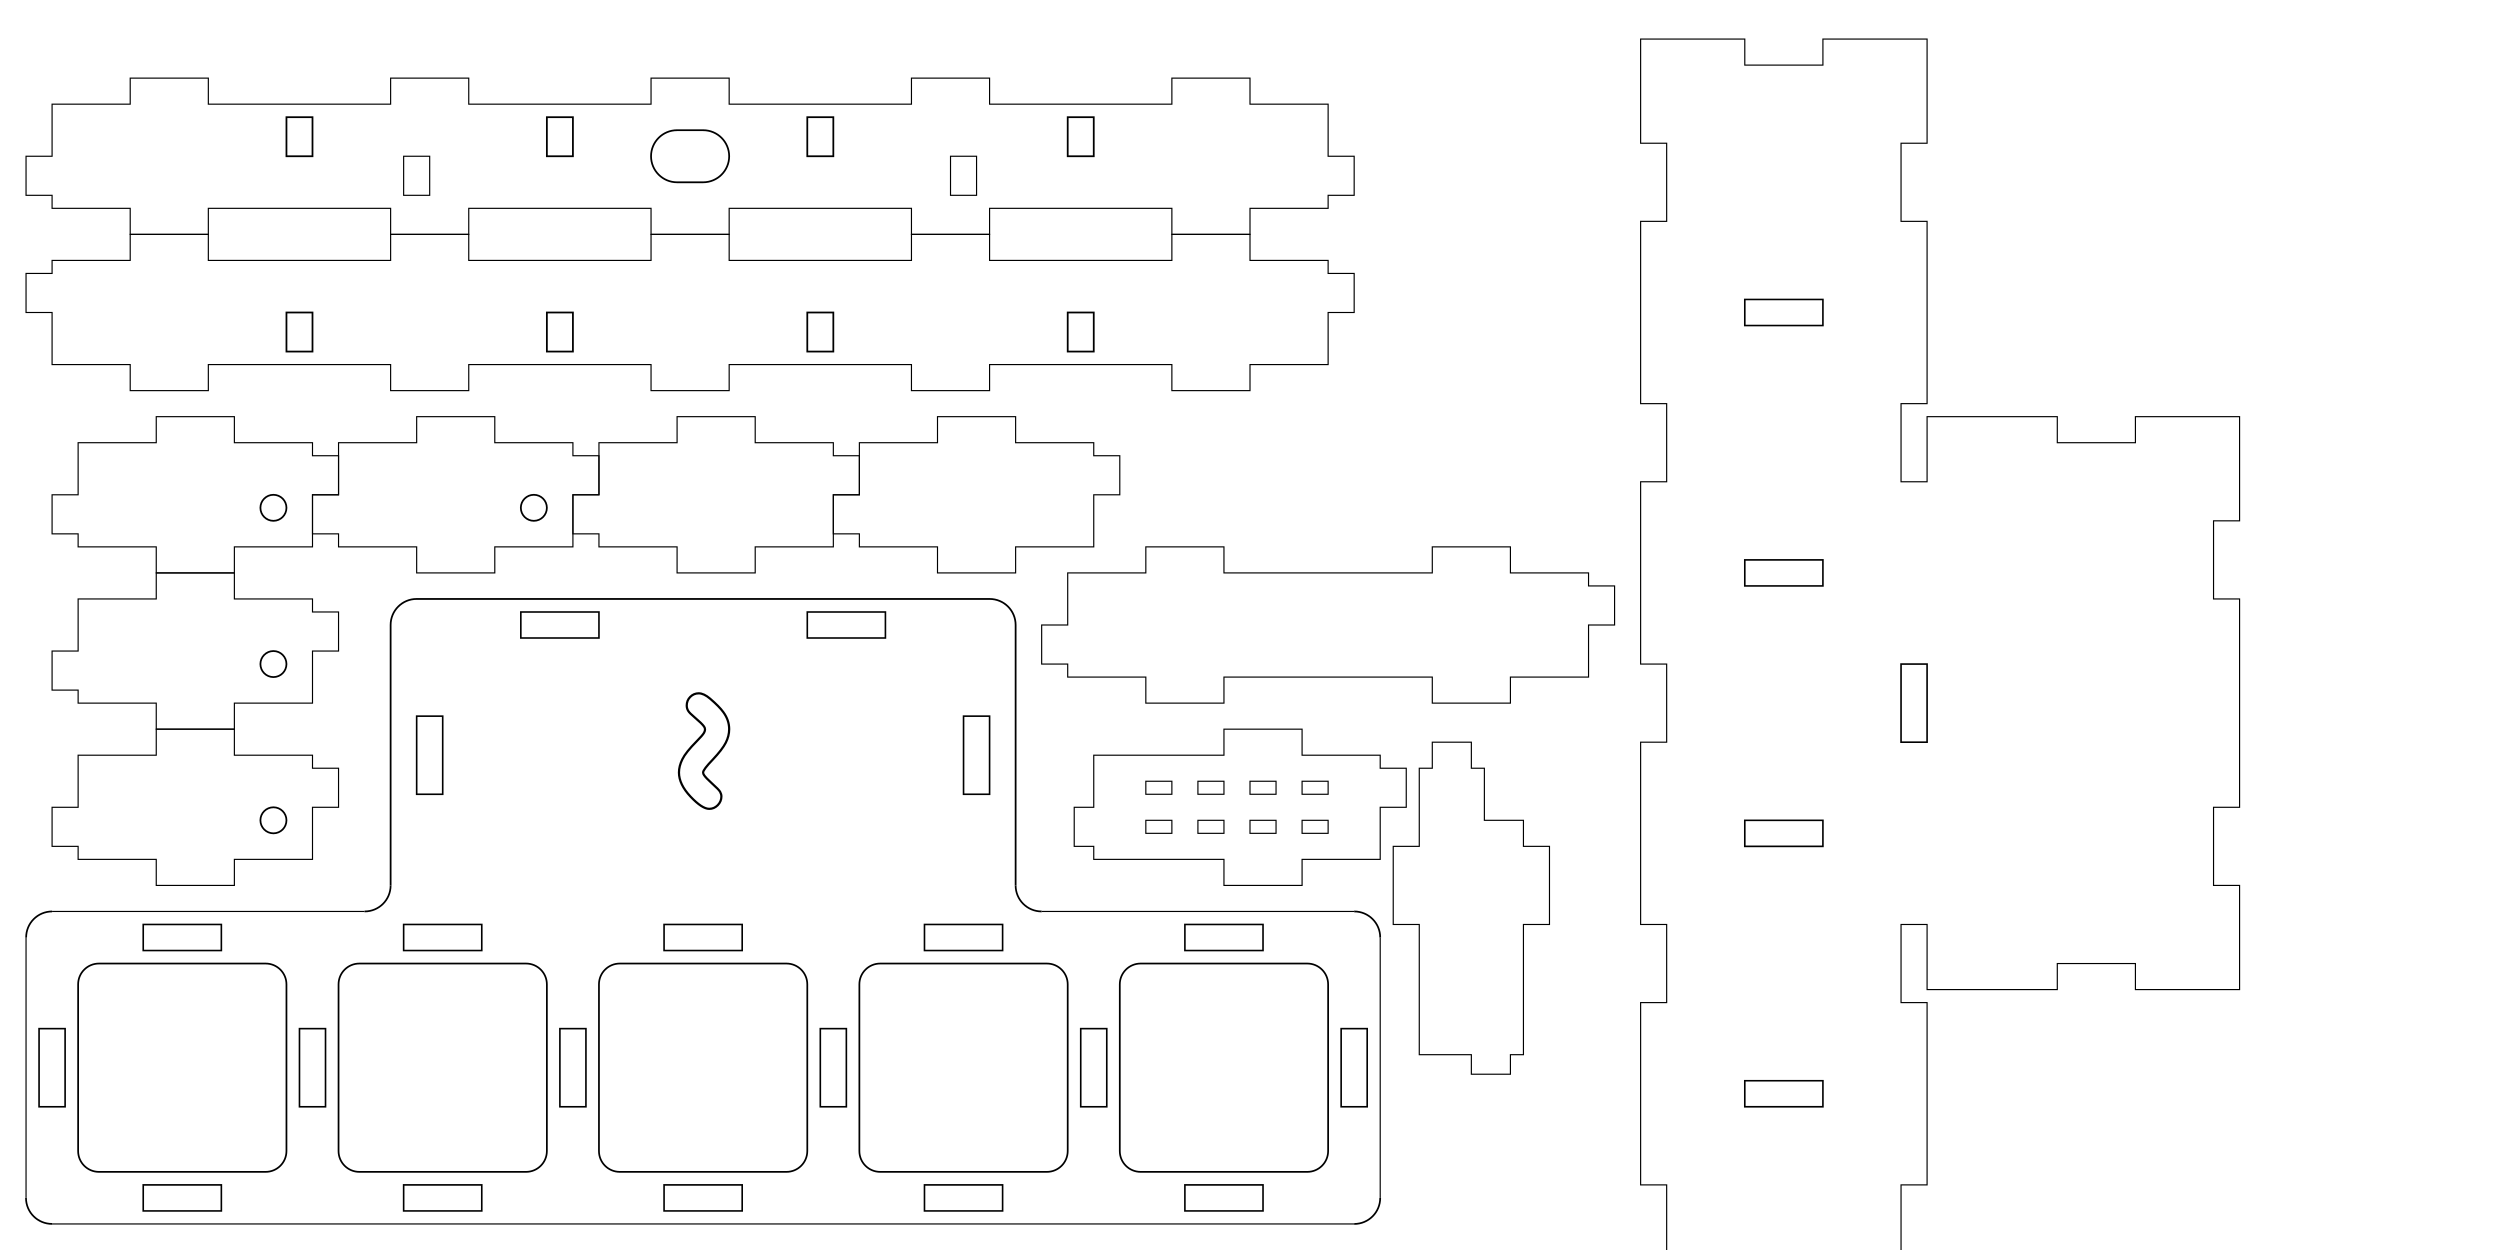
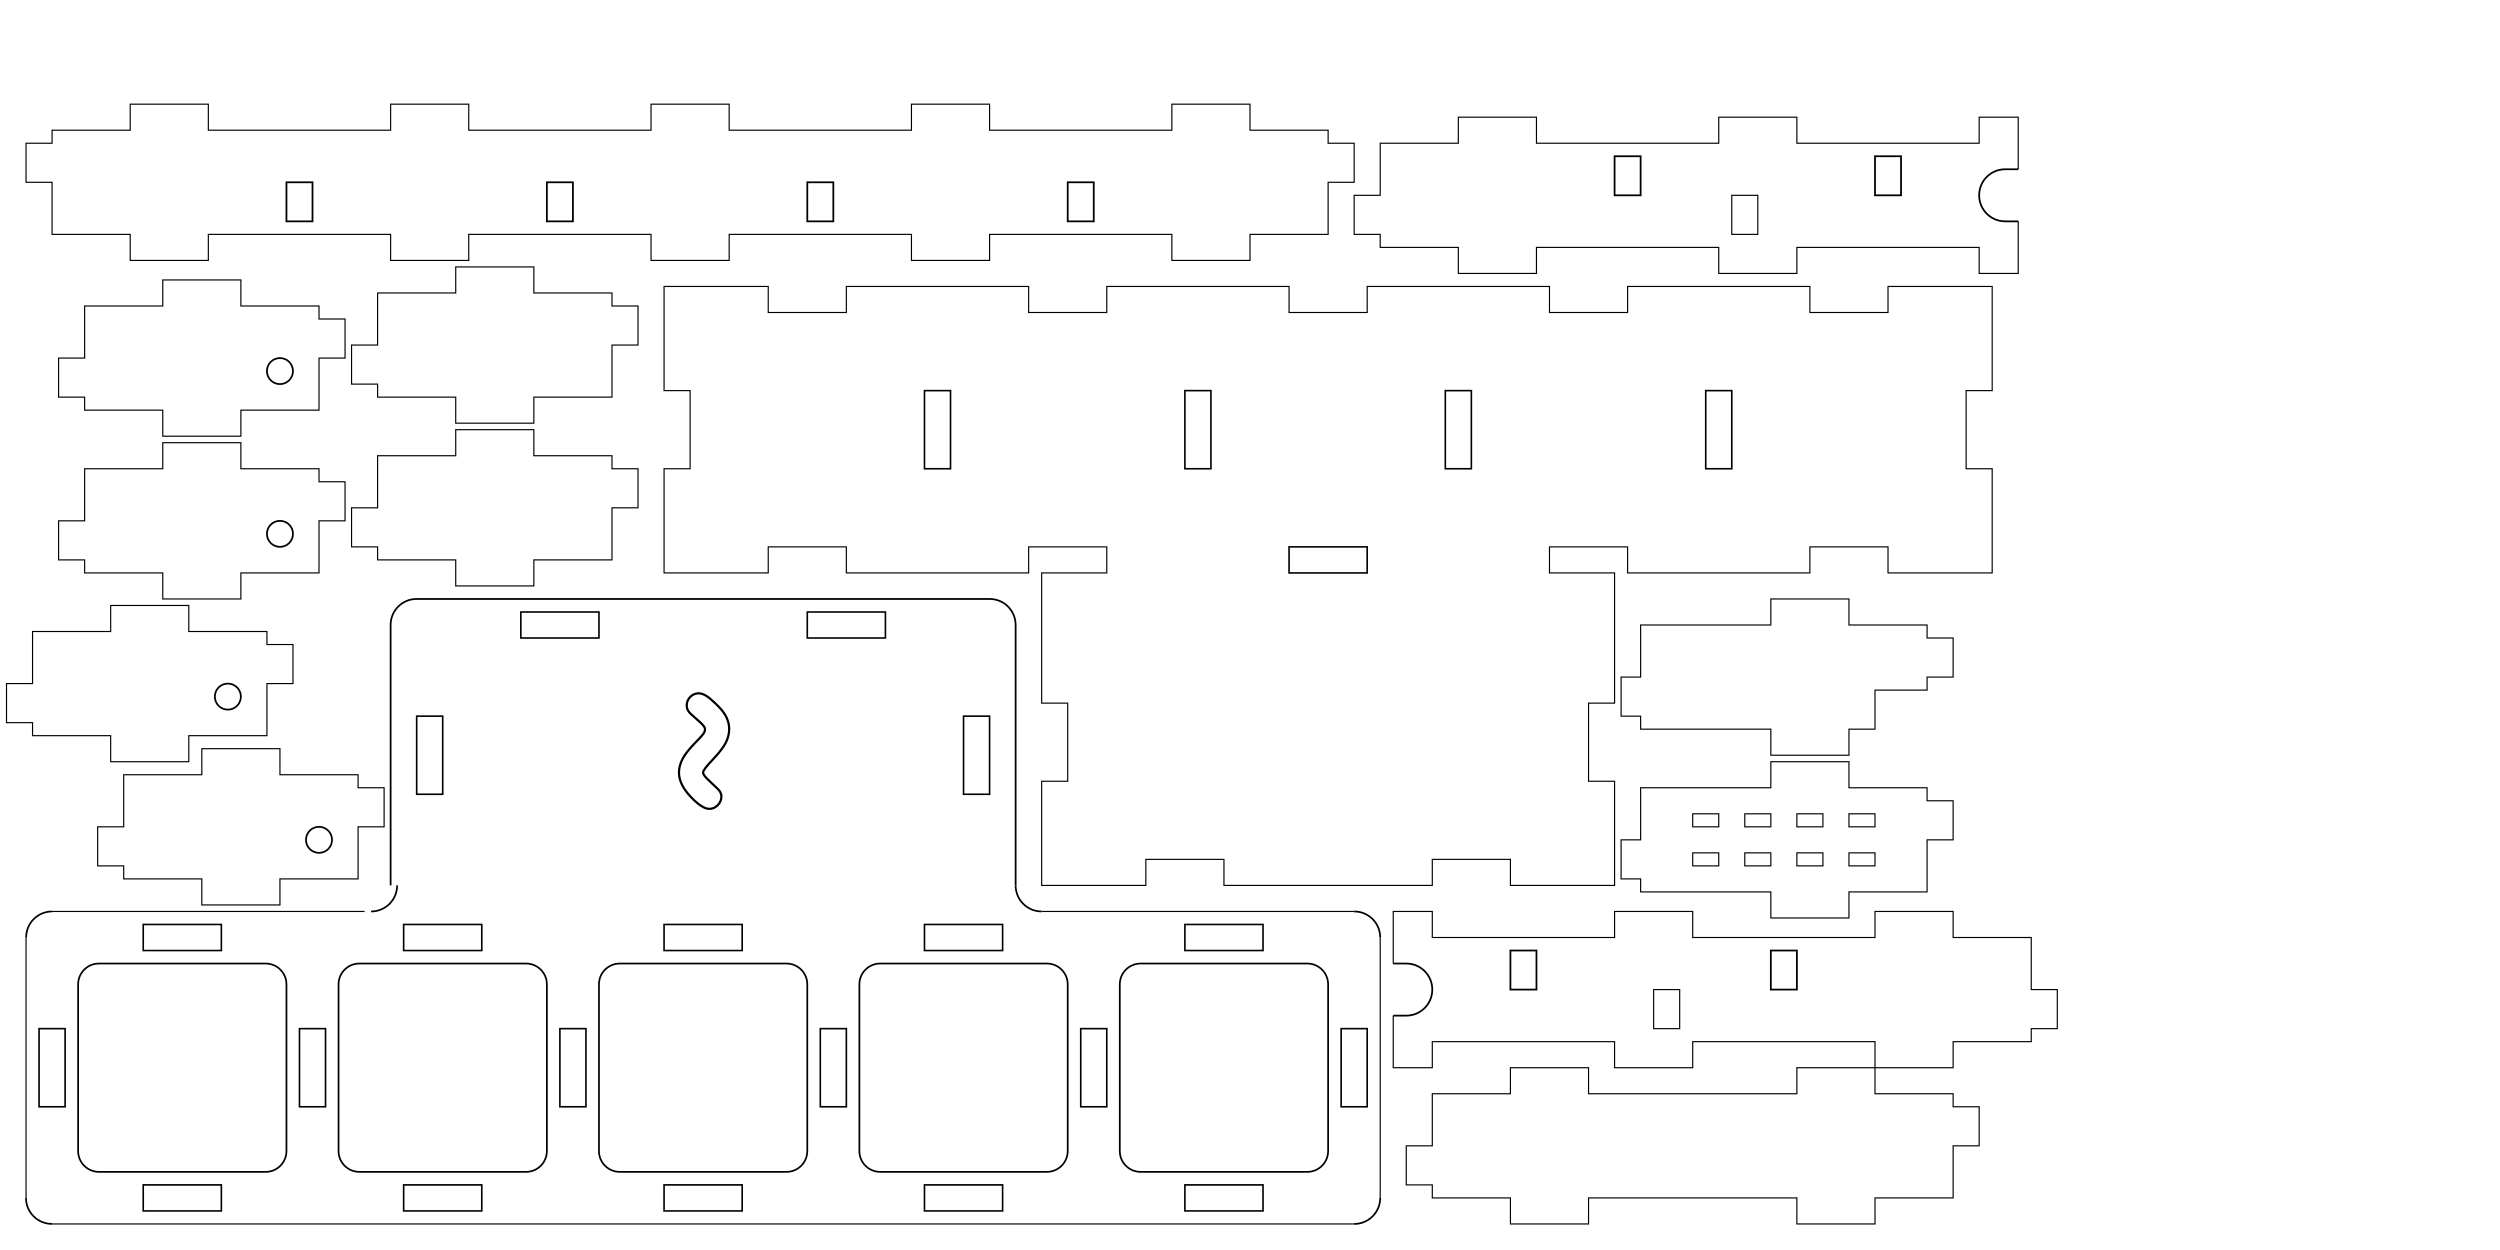
<svg xmlns="http://www.w3.org/2000/svg" width="2160" height="1080" id="svg2" version="1.1">
  <defs id="defs4" />
-   <g id="layer1" transform="translate(0,27.638)" style="opacity:0.5;display:inline">
+   <g id="layer1" transform="translate(0,27.638)" style="opacity:0.5;display:none">
    <rect style="fill:none;stroke:#ff0000;stroke-width:1.5;stroke-miterlimit:4;stroke-opacity:1;stroke-dasharray:none" id="rect3083" width="270" height="270" x="-630" y="782.362" rx="22.5" ry="22.5" />
    <rect style="fill:none;stroke:#ff0000;stroke-width:1.5;stroke-miterlimit:4;stroke-opacity:1;stroke-dasharray:none" id="rect3220" width="270" height="540" x="-360" y="197.362" rx="22.5" ry="22.5" />
    <rect style="fill:none;stroke:#ff0000;stroke-width:1.5;stroke-miterlimit:4;stroke-opacity:1;stroke-dasharray:none" id="rect3227" width="225" height="423" x="-360" y="253.612" rx="0" ry="0" />
    <rect style="fill:none;stroke:#ff0000;stroke-width:1.5;stroke-miterlimit:4;stroke-opacity:1;stroke-dasharray:none" id="rect3083-5" width="270" height="270" x="-630" y="557.362" rx="0" ry="0" />
    <rect style="fill:none;stroke:#ff0000;stroke-width:1.5;stroke-miterlimit:4;stroke-opacity:1;stroke-dasharray:none" id="rect3083-5-8" width="270" height="270" x="-630" y="332.362" rx="0" ry="0" />
    <rect style="fill:none;stroke:#ff0000;stroke-width:1.5;stroke-miterlimit:4;stroke-opacity:1;stroke-dasharray:none" id="rect3083-5-89" width="270" height="270" x="-630" y="107.362" rx="0" ry="0" />
    <rect style="fill:none;stroke:#ff0000;stroke-width:1.5;stroke-miterlimit:4;stroke-opacity:1;stroke-dasharray:none" id="rect3083-5-6" width="270" height="270" x="-630" y="-117.638" rx="22.5" ry="22.5" />
    <rect style="fill:none;stroke:#ff0000;stroke-width:1.53;stroke-miterlimit:4;stroke-opacity:1;stroke-dasharray:none;display:inline" id="rect4531" width="202.5" height="90" x="-315" y="849.862" rx="0" ry="0" />
    <rect style="fill:none;stroke:#ff0000;stroke-width:1.53;stroke-miterlimit:4;stroke-opacity:1;stroke-dasharray:none;display:inline" id="rect4693" width="1102.5" height="90" x="45" y="-140.138" />
  </g>
  <g id="layer3" style="display:inline">
    <rect transform="matrix(0,-1,1,0,0,0)" style="fill:none;stroke:#000000;stroke-width:1.5;stroke-miterlimit:4;stroke-opacity:1;stroke-dasharray:none" id="rect3157" width="180" height="180" x="-1012.5" y="967.5" rx="18" ry="18" />
    <rect transform="matrix(0,-1,1,0,0,0)" style="fill:none;stroke:#000000;stroke-width:1.403;stroke-miterlimit:4;stroke-opacity:1;stroke-dasharray:none" id="rect3225-2" width="22.5" height="67.5" x="-1046.25" y="1023.75" rx="2.4784607e-05" ry="0" />
    <rect transform="matrix(0,-1,1,0,0,0)" style="fill:none;stroke:#000000;stroke-width:1.403;stroke-miterlimit:4;stroke-opacity:1;stroke-dasharray:none" id="rect3225-2-6" width="22.5" height="67.5" x="-821.25" y="1023.75" rx="2.4784607e-05" ry="0" />
    <rect style="fill:none;stroke:#000000;stroke-width:1.403;stroke-miterlimit:4;stroke-opacity:1;stroke-dasharray:none" id="rect3225-2-1" width="22.5" height="67.5" x="-1181.25" y="-956.25" rx="2.4784607e-05" ry="0" transform="scale(-1,-1)" />
    <rect transform="matrix(0,-1,1,0,0,0)" style="fill:none;stroke:#000000;stroke-width:1.5;stroke-miterlimit:4;stroke-opacity:1;stroke-dasharray:none" id="rect3157-5" width="180" height="180" x="-1012.5" y="742.5" rx="18" ry="18" />
    <rect transform="matrix(0,-1,1,0,0,0)" style="fill:none;stroke:#000000;stroke-width:1.403;stroke-miterlimit:4;stroke-opacity:1;stroke-dasharray:none" id="rect3225-2-12" width="22.5" height="67.5" x="-1046.25" y="798.75" rx="2.4784607e-05" ry="0" />
    <rect transform="matrix(0,-1,1,0,0,0)" style="fill:none;stroke:#000000;stroke-width:1.403;stroke-miterlimit:4;stroke-opacity:1;stroke-dasharray:none" id="rect3225-2-6-1" width="22.5" height="67.5" x="-821.25" y="798.75" rx="2.4784607e-05" ry="0" />
    <rect style="fill:none;stroke:#000000;stroke-width:1.403;stroke-miterlimit:4;stroke-opacity:1;stroke-dasharray:none" id="rect3225-2-1-2" width="22.5" height="67.5" x="-956.25" y="-956.25" rx="2.4784607e-05" ry="0" transform="scale(-1,-1)" />
    <rect transform="matrix(0,-1,1,0,0,0)" style="fill:none;stroke:#000000;stroke-width:1.5;stroke-miterlimit:4;stroke-opacity:1;stroke-dasharray:none" id="rect3157-5-3" width="180" height="180" x="-1012.5" y="517.5" rx="18" ry="18" />
    <rect transform="matrix(0,-1,1,0,0,0)" style="fill:none;stroke:#000000;stroke-width:1.403;stroke-miterlimit:4;stroke-opacity:1;stroke-dasharray:none" id="rect3225-2-12-7" width="22.5" height="67.5" x="-1046.25" y="573.75" rx="2.4784607e-05" ry="0" />
    <rect transform="matrix(0,-1,1,0,0,0)" style="fill:none;stroke:#000000;stroke-width:1.403;stroke-miterlimit:4;stroke-opacity:1;stroke-dasharray:none" id="rect3225-2-6-1-1" width="22.5" height="67.5" x="-821.25" y="573.75" rx="2.4784607e-05" ry="0" />
    <rect style="fill:none;stroke:#000000;stroke-width:1.403;stroke-miterlimit:4;stroke-opacity:1;stroke-dasharray:none" id="rect3225-2-1-2-1" width="22.5" height="67.5" x="-731.25" y="-956.25" rx="2.4784607e-05" ry="0" transform="scale(-1,-1)" />
    <rect transform="matrix(0,-1,1,0,0,0)" style="fill:none;stroke:#000000;stroke-width:1.5;stroke-miterlimit:4;stroke-opacity:1;stroke-dasharray:none" id="rect3157-5-7" width="180" height="180" x="-1012.5" y="292.5" rx="18" ry="18" />
    <rect transform="matrix(0,-1,1,0,0,0)" style="fill:none;stroke:#000000;stroke-width:1.403;stroke-miterlimit:4;stroke-opacity:1;stroke-dasharray:none" id="rect3225-2-12-5" width="22.5" height="67.5" x="-1046.25" y="348.75" rx="2.4784607e-05" ry="0" />
    <rect transform="matrix(0,-1,1,0,0,0)" style="fill:none;stroke:#000000;stroke-width:1.403;stroke-miterlimit:4;stroke-opacity:1;stroke-dasharray:none" id="rect3225-2-6-1-4" width="22.5" height="67.5" x="-821.25" y="348.75" rx="2.4784607e-05" ry="0" />
    <rect style="fill:none;stroke:#000000;stroke-width:1.403;stroke-miterlimit:4;stroke-opacity:1;stroke-dasharray:none" id="rect3225-2-1-2-0" width="22.5" height="67.5" x="-506.25" y="-956.25" rx="2.4784607e-05" ry="0" transform="scale(-1,-1)" />
    <rect transform="matrix(0,-1,1,0,0,0)" style="fill:none;stroke:#000000;stroke-width:1.5;stroke-miterlimit:4;stroke-opacity:1;stroke-dasharray:none" id="rect3157-5-4" width="180" height="180" x="-1012.5" y="67.5" rx="18" ry="18" />
    <rect transform="matrix(0,-1,1,0,0,0)" style="fill:none;stroke:#000000;stroke-width:1.403;stroke-miterlimit:4;stroke-opacity:1;stroke-dasharray:none" id="rect3225-2-12-8" width="22.5" height="67.5" x="-1046.25" y="123.75" rx="2.4784607e-05" ry="0" />
    <rect transform="matrix(0,-1,1,0,0,0)" style="fill:none;stroke:#000000;stroke-width:1.403;stroke-miterlimit:4;stroke-opacity:1;stroke-dasharray:none" id="rect3225-2-6-1-17" width="22.5" height="67.5" x="-821.25" y="123.75" rx="2.4784607e-05" ry="0" />
    <rect style="fill:none;stroke:#000000;stroke-width:1.403;stroke-miterlimit:4;stroke-opacity:1;stroke-dasharray:none" id="rect3225-2-1-2-9" width="22.5" height="67.5" x="-281.25" y="-956.25" rx="2.4784607e-05" ry="0" transform="scale(-1,-1)" />
    <rect style="fill:none;stroke:#000000;stroke-width:1.403;stroke-miterlimit:4;stroke-opacity:1;stroke-dasharray:none" id="rect3225-2-1-2-9-5" width="22.5" height="67.5" x="-56.25" y="-956.25" rx="2.4784607e-05" ry="0" transform="scale(-1,-1)" />
    <rect transform="matrix(0,-1,1,0,0,0)" style="fill:none;stroke:#000000;stroke-width:1.403;stroke-miterlimit:4;stroke-opacity:1;stroke-dasharray:none" id="rect3225-2-6-1-4-6" width="22.5" height="67.5" x="-551.25" y="450" rx="2.4784607e-05" ry="0" />
    <rect transform="matrix(0,-1,1,0,0,0)" style="fill:none;stroke:#000000;stroke-width:1.403;stroke-miterlimit:4;stroke-opacity:1;stroke-dasharray:none" id="rect3225-2-6-1-4-6-4" width="22.5" height="67.5" x="-551.25" y="697.5" rx="2.4784607e-05" ry="0" />
    <rect style="fill:none;stroke:#000000;stroke-width:1.403;stroke-miterlimit:4;stroke-opacity:1;stroke-dasharray:none" id="rect3225-2-6-1-4-6-6" width="22.5" height="67.5" x="-382.5" y="-686.25" rx="2.4784607e-05" ry="0" transform="scale(-1,-1)" />
    <rect style="fill:none;stroke:#000000;stroke-width:1.403;stroke-miterlimit:4;stroke-opacity:1;stroke-dasharray:none" id="rect3225-2-6-1-4-6-6-8" width="22.5" height="67.5" x="-855" y="-686.25" rx="2.4784607e-05" ry="0" transform="scale(-1,-1)" />
    <path style="fill:none;stroke:#000000;stroke-width:1.53;stroke-miterlimit:4;stroke-opacity:1;stroke-dasharray:none" d="m 337.5,765 0,-225 c 0,-12.465 10.035,-22.5 22.5,-22.5 l 495,0 c 12.465,0 22.5,10.035 22.5,22.5 l 0,225" id="rect3220-5" />
-     <path style="fill:none;stroke:#000000;stroke-width:1.5;stroke-miterlimit:4;stroke-opacity:1;display:inline" d="m 337.5,765 c 0,12.465 -10.035,22.5 -22.5,22.5" id="rect3220-5-4" />
+     <path style="fill:none;stroke:#000000;stroke-width:1.5;stroke-miterlimit:4;stroke-opacity:1;display:inline" d="m 343.125,765 c 0,12.465 -10.035,22.5 -22.5,22.5" id="rect3220-5-4" />
    <path style="fill:none;stroke:#000000;stroke-width:1.5;stroke-miterlimit:4;stroke-opacity:1;display:inline" d="m 900,787.5 c -12.465,0 -22.5,-10.035 -22.5,-22.5" id="rect3220-5-4-6" />
    <path style="fill:none;stroke:#000000;stroke-width:1.5;stroke-miterlimit:4;stroke-opacity:1;display:inline" d="m 1192.5,1035 c 0,12.465 -10.035,22.5 -22.5,22.5" id="rect3220-5-4-7" />
    <path style="fill:none;stroke:#000000;stroke-width:1.5;stroke-miterlimit:4;stroke-opacity:1;display:inline" d="m 1170,787.5 c 12.465,0 22.5,10.035 22.5,22.5" id="rect3220-5-4-7-1" />
    <path style="fill:none;stroke:#000000;stroke-width:1px;stroke-linecap:butt;stroke-linejoin:miter;stroke-opacity:1" d="m 900,787.5 270,0" id="path4476" />
    <path style="fill:none;stroke:#000000;stroke-width:1px;stroke-linecap:butt;stroke-linejoin:miter;stroke-opacity:1" d="M 1192.5,810 1192.5,1035" id="path4478" />
    <path style="fill:none;stroke:#000000;stroke-width:1px;stroke-linecap:butt;stroke-linejoin:miter;stroke-opacity:1" d="m 1170,1057.5 -1125,0" id="path4480" />
    <path style="fill:none;stroke:#000000;stroke-width:1px;stroke-linecap:butt;stroke-linejoin:miter;stroke-opacity:1" d="m 22.5,1035 0,-225" id="path4482" />
    <path style="fill:none;stroke:#000000;stroke-width:1px;stroke-linecap:butt;stroke-linejoin:miter;stroke-opacity:1" d="m 45,787.5 270,0" id="path4484" />
    <path style="fill:none;stroke:#000000;stroke-width:1.5;stroke-miterlimit:4;stroke-opacity:1;display:inline" d="m 45.041,1057.458 c -12.465,0.046 -22.537,-9.952 -22.583,-22.417" id="rect3220-5-4-64" />
    <path style="fill:none;stroke:#000000;stroke-width:1.5;stroke-miterlimit:4;stroke-opacity:1;display:inline" d="M 22.583,810.083 C 22.537,797.618 32.535,787.546 45,787.5" id="rect3220-5-4-64-0" />
    <g style="font-size:40px;font-style:normal;font-variant:normal;font-weight:bold;font-stretch:normal;text-align:center;line-height:125%;letter-spacing:0px;word-spacing:0px;text-anchor:middle;fill:none;stroke:#000000;stroke-width:0.368;stroke-miterlimit:4;stroke-opacity:1;stroke-dasharray:none;display:inline;font-family:Courier New;-inkscape-font-specification:Courier New Bold" id="text4522" transform="matrix(0,-5.215076,5.215076,0,-1816.918,2499.807)">
      <path d="m 362.445,462.17 c 0.573,1e-5 1.055,0.195 1.445,0.586 0.391,0.391 0.586,0.859 0.586,1.406 -3e-5,0.56 -0.293,1.185 -0.879,1.875 -0.885,1.029 -1.628,1.758 -2.227,2.188 -0.885,0.651 -1.829,0.977 -2.832,0.977 -0.755,0 -1.504,-0.189 -2.246,-0.566 -0.742,-0.378 -1.673,-1.094 -2.793,-2.148 -1.107,-1.068 -1.816,-1.602 -2.129,-1.602 -0.156,10e-6 -0.306,0.052 -0.449,0.156 -0.286,0.182 -0.755,0.632 -1.406,1.348 -0.638,0.716 -1.087,1.152 -1.348,1.309 -0.26,0.143 -0.521,0.215 -0.781,0.215 -0.547,10e-6 -1.029,-0.202 -1.445,-0.605 -0.404,-0.404 -0.605,-0.872 -0.605,-1.406 0,-0.794 0.677,-1.829 2.031,-3.105 1.354,-1.276 2.682,-1.914 3.984,-1.914 0.716,2e-5 1.452,0.189 2.207,0.566 0.755,0.365 1.751,1.159 2.988,2.383 0.638,0.638 1.107,1.042 1.406,1.211 0.195,0.104 0.371,0.156 0.527,0.156 0.182,10e-6 0.345,-0.052 0.488,-0.156 0.326,-0.221 0.846,-0.755 1.562,-1.602 0.456,-0.547 0.807,-0.892 1.055,-1.035 0.26,-0.156 0.547,-0.234 0.859,-0.234" id="path4529" style="fill:none;stroke:#000000;stroke-width:0.368;stroke-miterlimit:4;stroke-opacity:1;stroke-dasharray:none" />
    </g>
-     <path style="fill:none;stroke:#000000;stroke-width:1px;stroke-linecap:butt;stroke-linejoin:miter;stroke-opacity:1" d="m 135,630 67.5,0 0,22.5 67.5,0 0,11.25 22.5,0 0,33.75 -22.5,0 0,45 -67.5,0 0,22.5 -67.5,0 0,-22.5 -67.5,0 0,-11.25 -22.5,0 0,-33.75 22.5,0 0,-45 67.5,0 z" id="path4578" />
-     <path style="fill:none;stroke:#000000;stroke-width:1.53;stroke-miterlimit:4;stroke-opacity:1;stroke-dasharray:none" id="path4580" d="m 1507.5,1001.25 a 11.25,11.25 0 1 1 -22.5,0 11.25,11.25 0 1 1 22.5,0 z" transform="translate(-1260,-292.5)" />
-     <path style="fill:none;stroke:#000000;stroke-width:1px;stroke-linecap:butt;stroke-linejoin:miter;stroke-opacity:1;display:inline" d="m 135,495 67.5,0 0,22.5 67.5,0 0,11.25 22.5,0 0,33.75 -22.5,0 0,45 -67.5,0 0,22.5 -67.5,0 0,-22.5 -67.5,0 0,-11.25 -22.5,0 0,-33.75 22.5,0 0,-45 67.5,0 z" id="path4578-1" />
-     <path style="fill:none;stroke:#000000;stroke-width:1.53;stroke-miterlimit:4;stroke-opacity:1;stroke-dasharray:none;display:inline" id="path4580-2" d="m 1507.5,1001.25 a 11.25,11.25 0 1 1 -22.5,0 11.25,11.25 0 1 1 22.5,0 z" transform="translate(-1260,-427.5)" />
-     <path style="fill:none;stroke:#000000;stroke-width:1px;stroke-linecap:butt;stroke-linejoin:miter;stroke-opacity:1;display:inline" d="m 135,360 67.5,0 0,22.5 67.5,0 0,11.25 22.5,0 0,33.75 -22.5,0 0,45 -67.5,0 0,22.5 -67.5,0 0,-22.5 -67.5,0 0,-11.25 -22.5,0 0,-33.75 22.5,0 0,-45 67.5,0 z" id="path4578-1-0" />
-     <path style="fill:none;stroke:#000000;stroke-width:1.53;stroke-miterlimit:4;stroke-opacity:1;stroke-dasharray:none;display:inline" id="path4580-2-7" d="m 1507.5,1001.25 a 11.25,11.25 0 1 1 -22.5,0 11.25,11.25 0 1 1 22.5,0 z" transform="translate(-1260,-562.5)" />
-     <path style="fill:none;stroke:#000000;stroke-width:1px;stroke-linecap:butt;stroke-linejoin:miter;stroke-opacity:1;display:inline" d="m 360,360 67.5,0 0,22.5 67.5,0 0,11.25 22.5,0 0,33.75 -22.5,0 0,45 -67.5,0 0,22.5 -67.5,0 0,-22.5 -67.5,0 0,-11.25 -22.5,0 0,-33.75 22.5,0 0,-45 67.5,0 z" id="path4578-1-3" />
-     <path style="fill:none;stroke:#000000;stroke-width:1.53;stroke-miterlimit:4;stroke-opacity:1;stroke-dasharray:none;display:inline" id="path4580-2-0" d="m 1507.5,1001.25 a 11.25,11.25 0 1 1 -22.5,0 11.25,11.25 0 1 1 22.5,0 z" transform="translate(-1035,-562.5)" />
-     <path style="fill:none;stroke:#000000;stroke-width:1px;stroke-linecap:butt;stroke-linejoin:miter;stroke-opacity:1;display:inline" d="m 585,360 67.5,0 0,22.5 67.5,0 0,11.25 22.5,0 0,33.75 -22.5,0 0,45 -67.5,0 0,22.5 -67.5,0 0,-22.5 -67.5,0 0,-11.25 -22.5,0 0,-33.75 22.5,0 0,-45 67.5,0 z" id="path4578-1-3-1" />
-     <path style="fill:none;stroke:#000000;stroke-width:1px;stroke-linecap:butt;stroke-linejoin:miter;stroke-opacity:1;display:inline" d="m 810,360 67.5,0 0,22.5 67.5,0 0,11.25 22.5,0 0,33.75 -22.5,0 0,45 -67.5,0 0,22.5 -67.5,0 0,-22.5 -67.5,0 0,-11.25 -22.5,0 0,-33.75 22.5,0 0,-45 67.5,0 z" id="path4578-1-3-1-8" />
-     <path style="fill:none;stroke:#000000;stroke-width:1px;stroke-linecap:butt;stroke-linejoin:miter;stroke-opacity:1" d="m 45,225 0,11.25 -22.5,0 0,33.75 22.5,0 0,45 67.5,0 0,22.5 67.5,0 0,-22.5 67.5,0 22.5,0 67.5,0 0,22.5 67.5,0 0,-22.5 157.5,0 0,22.5 67.5,0 0,-22.5 157.5,0 0,22.5 67.5,0 0,-22.5 157.5,0 0,22.5 67.5,0 0,-22.5 67.5,0 0,-45 22.5,0 0,-33.75 -22.5,0 0,-11.25 -67.5,0 0,-22.5 -67.5,0 0,22.5 -157.5,0 0,-22.5 -67.5,0 0,22.5 -157.5,0 0,-22.5 -67.5,0 0,22.5 -157.5,0 0,-22.5 -67.5,0 0,22.5 -157.5,0 0,-22.5 -67.5,0 0,22.5 z" id="path4698" />
-     <rect style="fill:none;stroke:#000000;stroke-width:1.53;stroke-miterlimit:4;stroke-opacity:1;stroke-dasharray:none" id="rect4700" width="22.5" height="33.75" x="247.5" y="270" />
-     <rect style="fill:none;stroke:#000000;stroke-width:1.53;stroke-miterlimit:4;stroke-opacity:1;stroke-dasharray:none;display:inline" id="rect4700-1" width="22.5" height="33.75" x="472.5" y="270" />
-     <rect style="fill:none;stroke:#000000;stroke-width:1.53;stroke-miterlimit:4;stroke-opacity:1;stroke-dasharray:none;display:inline" id="rect4700-1-3" width="22.5" height="33.75" x="697.5" y="270" />
-     <rect style="fill:none;stroke:#000000;stroke-width:1.53;stroke-miterlimit:4;stroke-opacity:1;stroke-dasharray:none;display:inline" id="rect4700-1-3-0" width="22.5" height="33.75" x="922.5" y="270" />
-     <path style="fill:none;stroke:#000000;stroke-width:1px;stroke-linecap:butt;stroke-linejoin:miter;stroke-opacity:1;display:inline" d="m 1147.5,180 0,-11.25 22.5,0 0,-33.75 -22.5,0 0,-45 -67.5,0 0,-22.5 -67.5,0 0,22.5 -67.5,0 -22.5,0 -67.5,0 0,-22.5 -67.5,0 0,22.5 -157.5,0 0,-22.5 -67.5,0 0,22.5 -157.5,0 0,-22.5 -67.5,0 0,22.5 -157.5,0 0,-22.5 -67.5,0 0,22.5 -67.5,0 0,45 -22.5,0 0,33.75 22.5,0 0,11.25 67.5,0 0,22.5 67.5,0 0,-22.5 157.5,0 0,22.5 67.5,0 0,-22.5 157.5,0 0,22.5 67.5,0 0,-22.5 157.5,0 0,22.5 67.5,0 0,-22.5 157.5,0 0,22.5 67.5,0 0,-22.5 z" id="path4698-8" />
-     <rect style="fill:none;stroke:#000000;stroke-width:1.53;stroke-miterlimit:4;stroke-opacity:1;stroke-dasharray:none;display:inline" id="rect4700-0" width="22.5" height="33.75" x="-945" y="-135" transform="scale(-1,-1)" />
-     <rect style="fill:none;stroke:#000000;stroke-width:1.53;stroke-miterlimit:4;stroke-opacity:1;stroke-dasharray:none;display:inline" id="rect4700-1-8" width="22.5" height="33.75" x="-720" y="-135" transform="scale(-1,-1)" />
-     <rect style="fill:none;stroke:#000000;stroke-width:1.53;stroke-miterlimit:4;stroke-opacity:1;stroke-dasharray:none;display:inline" id="rect4700-1-3-2" width="22.5" height="33.75" x="-495" y="-135" transform="scale(-1,-1)" />
-     <rect style="fill:none;stroke:#000000;stroke-width:1.53;stroke-miterlimit:4;stroke-opacity:1;stroke-dasharray:none;display:inline" id="rect4700-1-3-0-2" width="22.5" height="33.75" x="-270" y="-135" transform="scale(-1,-1)" />
-     <rect style="fill:none;stroke:#000000;stroke-width:1.53;stroke-miterlimit:4;stroke-opacity:1;stroke-dasharray:none" id="rect4789" width="67.5" height="45" x="562.5" y="112.5" ry="22.5" rx="22.5" />
-     <path style="fill:none;stroke:#000000;stroke-width:1px;stroke-linecap:butt;stroke-linejoin:miter;stroke-opacity:1" d="m 922.5,495 67.5,0 0,-22.5 67.5,0 0,22.5 180,0 0,-22.5 67.5,0 0,22.5 67.5,0 0,11.25 22.5,0 0,33.75 -22.5,0 0,45 -67.5,0 0,22.5 -67.5,0 0,-22.5 -180,0 0,22.5 -67.5,0 0,-22.5 -67.5,0 0,-11.25 -22.5,0 0,-33.75 22.5,0 z" id="path4793" />
-     <path style="fill:none;stroke:#000000;stroke-width:1px;stroke-linecap:butt;stroke-linejoin:miter;stroke-opacity:1;display:inline" d="m 1215,663.75 0,33.75 -22.5,0 0,45 -67.5,0 0,22.5 -67.5,0 0,-22.5 -112.5,0 0,-11.25 -16.875,0 0,-33.75 16.875,0 0,-45 112.5,0 0,-22.5 67.5,0 0,22.5 67.5,0 0,11.25 z" id="path4797-4" />
-     <path style="fill:none;stroke:#000000;stroke-width:1px;stroke-linecap:butt;stroke-linejoin:miter;stroke-opacity:1" d="m 843.75,168.75 0,-33.75 -22.5,0 0,33.75 z" id="path4817" />
-     <path style="fill:none;stroke:#000000;stroke-width:1px;stroke-linecap:butt;stroke-linejoin:miter;stroke-opacity:1;display:inline" d="m 371.25,168.75 0,-33.75 -22.5,0 0,33.75 z" id="path4817-4" />
-     <path style="fill:none;stroke:#000000;stroke-width:1px;stroke-linecap:butt;stroke-linejoin:miter;stroke-opacity:1" d="m 990,675 22.5,0 0,11.25 -22.5,0 z" id="path4837" />
-     <path style="fill:none;stroke:#000000;stroke-width:1px;stroke-linecap:butt;stroke-linejoin:miter;stroke-opacity:1;display:inline" d="m 990,708.75 22.5,0 0,11.25 -22.5,0 z" id="path4837-1" />
-     <path style="fill:none;stroke:#000000;stroke-width:1px;stroke-linecap:butt;stroke-linejoin:miter;stroke-opacity:1;display:inline" d="m 1035,675 22.5,0 0,11.25 -22.5,0 z" id="path4837-1-7" />
-     <path style="fill:none;stroke:#000000;stroke-width:1px;stroke-linecap:butt;stroke-linejoin:miter;stroke-opacity:1;display:inline" d="m 1035,708.75 22.5,0 0,11.25 -22.5,0 z" id="path4837-1-7-6" />
-     <path style="fill:none;stroke:#000000;stroke-width:1px;stroke-linecap:butt;stroke-linejoin:miter;stroke-opacity:1;display:inline" d="m 1080,675 22.5,0 0,11.25 -22.5,0 z" id="path4837-1-7-6-1" />
-     <path style="fill:none;stroke:#000000;stroke-width:1px;stroke-linecap:butt;stroke-linejoin:miter;stroke-opacity:1;display:inline" d="m 1080,708.75 22.5,0 0,11.25 -22.5,0 z" id="path4837-1-7-6-1-6" />
-     <path style="fill:none;stroke:#000000;stroke-width:1px;stroke-linecap:butt;stroke-linejoin:miter;stroke-opacity:1;display:inline" d="m 1125,675 22.5,0 0,11.25 -22.5,0 z" id="path4837-1-7-6-1-6-8" />
-     <path style="fill:none;stroke:#000000;stroke-width:1px;stroke-linecap:butt;stroke-linejoin:miter;stroke-opacity:1;display:inline" d="m 1125,708.75 22.5,0 0,11.25 -22.5,0 z" id="path4837-1-7-6-1-6-8-3" />
-     <path style="fill:none;stroke:#000000;stroke-width:1px;stroke-linecap:butt;stroke-linejoin:miter;stroke-opacity:1" d="m 1237.5,663.75 0,-22.5 33.75,0 0,22.5 11.25,0 0,45 33.75,0 0,22.5 22.5,0 0,67.5 -22.5,0 0,112.5 -11.25,0 0,16.875 -33.75,0 0,-16.875 -45,0 0,-112.5 -22.5,0 0,-67.5 22.5,0 0,-67.5 z" id="path4967" />
-     <path style="display:inline;fill:none;stroke:#000000;stroke-width:1px;stroke-linecap:butt;stroke-linejoin:miter;stroke-opacity:1" d="m 1665,191.25 -22.5,0 0,-67.5 22.5,0 0,-90 -90,0 0,22.5 -67.5,0 0,-22.5 -90,0 0,90 22.5,0 0,67.5 -22.5,0 0,157.5 22.5,0 0,67.5 -22.5,0 0,157.5 22.5,0 0,67.5 -22.5,0 0,157.5 22.5,0 0,67.5 -22.5,0 0,157.5 22.5,0 0,67.5 -22.5,0 0,90 90,0 0,-22.5 67.5,0 0,22.5 90,0 0,-90 -22.5,0 0,-67.5 22.5,0 0,-157.5 -22.5,0 0,-67.5 22.5,0 0,56.25 112.5,0 0,-22.5 67.5,0 0,22.5 90,0 0,-90 -22.5,0 0,-67.5 22.5,0 0,-180 -22.5,0 0,-67.5 22.5,0 0,-90 -90,0 0,22.5 -67.5,0 0,-22.5 -112.5,0 0,56.25 -22.5,0 0,-67.5 22.5,0 z" id="path4969" />
-     <rect style="display:inline;fill:none;stroke:#000000;stroke-width:1.403;stroke-miterlimit:4;stroke-opacity:1;stroke-dasharray:none" id="rect3225-2-1-2-6" width="22.5" height="67.5" x="-956.25" y="1507.5" rx="2.4784607e-05" ry="0" transform="matrix(0,-1,1,0,0,0)" />
-     <rect style="display:inline;fill:none;stroke:#000000;stroke-width:1.403;stroke-miterlimit:4;stroke-opacity:1;stroke-dasharray:none" id="rect3225-2-1-2-1-6" width="22.5" height="67.5" x="-731.25" y="1507.5" rx="2.4784607e-05" ry="0" transform="matrix(0,-1,1,0,0,0)" />
-     <rect style="display:inline;fill:none;stroke:#000000;stroke-width:1.403;stroke-miterlimit:4;stroke-opacity:1;stroke-dasharray:none" id="rect3225-2-1-2-0-7" width="22.5" height="67.5" x="-506.25" y="1507.5" rx="2.4784607e-05" ry="0" transform="matrix(0,-1,1,0,0,0)" />
-     <rect style="display:inline;fill:none;stroke:#000000;stroke-width:1.403;stroke-miterlimit:4;stroke-opacity:1;stroke-dasharray:none" id="rect3225-2-1-2-9-6" width="22.5" height="67.5" x="-281.25" y="1507.5" rx="2.4784607e-05" ry="0" transform="matrix(0,-1,1,0,0,0)" />
-     <rect style="display:inline;fill:none;stroke:#000000;stroke-width:1.403;stroke-miterlimit:4;stroke-opacity:1;stroke-dasharray:none" id="rect3225-2-1-2-0-7-1" width="22.5" height="67.5" x="-1665" y="573.75" rx="2.4784607e-05" ry="0" transform="scale(-1,1)" />
+     <path style="fill:none;stroke:#000000;stroke-width:1px;stroke-linecap:butt;stroke-linejoin:miter;stroke-opacity:1" d="m 174.375,646.875 67.5,0 0,22.5 67.5,0 0,11.25 22.5,0 0,33.75 -22.5,0 0,45 -67.5,0 0,22.5 -67.5,0 0,-22.5 -67.5,0 0,-11.25 -22.5,0 0,-33.75 22.5,0 0,-45 67.5,0 z" id="path4578" />
+     <path style="fill:none;stroke:#000000;stroke-width:1.53;stroke-miterlimit:4;stroke-opacity:1;stroke-dasharray:none" id="path4580" d="m 1507.5,1001.25 a 11.25,11.25 0 1 1 -22.5,0 11.25,11.25 0 1 1 22.5,0 z" transform="translate(-1220.625,-275.625)" />
+     <path style="fill:none;stroke:#000000;stroke-width:1px;stroke-linecap:butt;stroke-linejoin:miter;stroke-opacity:1;display:inline" d="m 95.625,523.125 67.5,0 0,22.5 67.5,0 0,11.25 22.5,0 0,33.75 -22.5,0 0,45 -67.5,0 0,22.5 -67.5,0 0,-22.5 -67.5,0 0,-11.25 -22.5,0 0,-33.75 22.5,0 0,-45 67.5,0 z" id="path4578-1" />
+     <path style="fill:none;stroke:#000000;stroke-width:1.53;stroke-miterlimit:4;stroke-opacity:1;stroke-dasharray:none;display:inline" id="path4580-2" d="m 1507.5,1001.25 a 11.25,11.25 0 1 1 -22.5,0 11.25,11.25 0 1 1 22.5,0 z" transform="translate(-1299.375,-399.375)" />
+     <path style="fill:none;stroke:#000000;stroke-width:1px;stroke-linecap:butt;stroke-linejoin:miter;stroke-opacity:1;display:inline" d="m 140.625,382.5 67.5,0 0,22.5 67.5,0 0,11.25 22.5,0 0,33.75 -22.5,0 0,45 -67.5,0 0,22.5 -67.5,0 0,-22.5 -67.5,0 0,-11.25 -22.5,0 0,-33.75 22.5,0 0,-45 67.5,0 z" id="path4578-1-0" />
+     <path style="fill:none;stroke:#000000;stroke-width:1.53;stroke-miterlimit:4;stroke-opacity:1;stroke-dasharray:none;display:inline" id="path4580-2-7" d="m 1507.5,1001.25 a 11.25,11.25 0 1 1 -22.5,0 11.25,11.25 0 1 1 22.5,0 z" transform="translate(-1254.375,-540)" />
+     <path style="fill:none;stroke:#000000;stroke-width:1px;stroke-linecap:butt;stroke-linejoin:miter;stroke-opacity:1;display:inline" d="m 140.625,241.875 67.5,0 0,22.5 67.5,0 0,11.25 22.5,0 0,33.75 -22.5,0 0,45 -67.5,0 0,22.5 -67.5,0 0,-22.5 -67.5,0 0,-11.25 -22.5,0 0,-33.75 22.5,0 0,-45 67.5,0 z" id="path4578-1-3" />
+     <path style="fill:none;stroke:#000000;stroke-width:1.53;stroke-miterlimit:4;stroke-opacity:1;stroke-dasharray:none;display:inline" id="path4580-2-0" d="m 1507.5,1001.25 a 11.25,11.25 0 1 1 -22.5,0 11.25,11.25 0 1 1 22.5,0 z" transform="translate(-1254.375,-680.625)" />
+     <path style="fill:none;stroke:#000000;stroke-width:1px;stroke-linecap:butt;stroke-linejoin:miter;stroke-opacity:1;display:inline" d="m 393.75,371.25 67.5,0 0,22.5 67.5,0 0,11.25 22.5,0 0,33.75 -22.5,0 0,45 -67.5,0 0,22.5 -67.5,0 0,-22.5 -67.5,0 0,-11.25 -22.5,0 0,-33.75 22.5,0 0,-45 67.5,0 z" id="path4578-1-3-1" />
+     <path style="fill:none;stroke:#000000;stroke-width:1px;stroke-linecap:butt;stroke-linejoin:miter;stroke-opacity:1;display:inline" d="m 393.75,230.625 67.5,0 0,22.5 67.5,0 0,11.25 22.5,0 0,33.75 -22.5,0 0,45 -67.5,0 0,22.5 -67.5,0 0,-22.5 -67.5,0 0,-11.25 -22.5,0 0,-33.75 22.5,0 0,-45 67.5,0 z" id="path4578-1-3-1-8" />
+     <path style="fill:none;stroke:#000000;stroke-width:1px;stroke-linecap:butt;stroke-linejoin:miter;stroke-opacity:1" d="m 45,112.5 0,11.25 -22.5,0 0,33.75 22.5,0 0,45 67.5,0 0,22.5 67.5,0 0,-22.5 67.5,0 22.5,0 67.5,0 0,22.5 67.5,0 0,-22.5 157.5,0 0,22.5 67.5,0 0,-22.5 157.5,0 0,22.5 67.5,0 0,-22.5 157.5,0 0,22.5 67.5,0 0,-22.5 67.5,0 0,-45 22.5,0 0,-33.75 -22.5,0 0,-11.25 -67.5,0 0,-22.5 -67.5,0 0,22.5 -157.5,0 0,-22.5 -67.5,0 0,22.5 -157.5,0 0,-22.5 -67.5,0 0,22.5 -157.5,0 0,-22.5 -67.5,0 0,22.5 -157.5,0 0,-22.5 -67.5,0 0,22.5 z" id="path4698" />
+     <rect style="fill:none;stroke:#000000;stroke-width:1.53;stroke-miterlimit:4;stroke-opacity:1;stroke-dasharray:none" id="rect4700" width="22.5" height="33.75" x="247.5" y="157.5" />
+     <rect style="fill:none;stroke:#000000;stroke-width:1.53;stroke-miterlimit:4;stroke-opacity:1;stroke-dasharray:none;display:inline" id="rect4700-1" width="22.5" height="33.75" x="472.5" y="157.5" />
+     <rect style="fill:none;stroke:#000000;stroke-width:1.53;stroke-miterlimit:4;stroke-opacity:1;stroke-dasharray:none;display:inline" id="rect4700-1-3" width="22.5" height="33.75" x="697.5" y="157.5" />
+     <rect style="fill:none;stroke:#000000;stroke-width:1.53;stroke-miterlimit:4;stroke-opacity:1;stroke-dasharray:none;display:inline" id="rect4700-1-3-0" width="22.5" height="33.75" x="922.5" y="157.5" />
+     <path style="fill:none;stroke:#000000;stroke-width:1px;stroke-linecap:butt;stroke-linejoin:miter;stroke-opacity:1;display:inline" d="m 1743.75,146.25 0,-45 -33.75,0 0,22.5 -157.5,0 0,-22.5 -67.5,0 0,22.5 -157.5,0 0,-22.5 -67.5,0 0,22.5 -67.5,0 0,45 -22.5,0 0,33.75 22.5,0 0,11.25 67.5,0 0,22.5 67.5,0 0,-22.5 157.5,0 0,22.5 67.5,0 0,-22.5 157.5,0 0,22.5 33.75,0 0,-45" id="path5032" />
+     <path style="fill:none;stroke:#000000;stroke-width:1px;stroke-linecap:butt;stroke-linejoin:miter;stroke-opacity:1;display:inline" d="m 1203.75,877.5 0,45 33.75,0 0,-22.5 157.5,0 0,22.5 67.5,0 0,-22.5 157.5,0 0,22.5 67.5,0 0,-22.5 67.5,0 0,-11.25 22.5,0 0,-33.75 -22.5,0 0,-45 -67.5,0 0,-22.5 -67.5,0 0,22.5 -67.5,0 -22.5,0 -67.5,0 0,-22.5 -67.5,0 0,22.5 -157.5,0 0,-22.5 -33.75,0 0,45" id="path4698-8" />
+     <rect style="fill:none;stroke:#000000;stroke-width:1.53;stroke-miterlimit:4;stroke-opacity:1;stroke-dasharray:none;display:inline" id="rect4700-0" width="22.5" height="33.75" x="-1552.5" y="-855" transform="scale(-1,-1)" />
+     <rect style="fill:none;stroke:#000000;stroke-width:1.53;stroke-miterlimit:4;stroke-opacity:1;stroke-dasharray:none;display:inline" id="rect4700-1-8" width="22.5" height="33.75" x="-1327.5" y="-855" transform="scale(-1,-1)" />
+     <rect style="fill:none;stroke:#000000;stroke-width:1.53;stroke-miterlimit:4;stroke-opacity:1;stroke-dasharray:none;display:inline" id="rect4700-1-3-2" width="22.5" height="33.75" x="-1642.5" y="-168.75" transform="scale(-1,-1)" />
+     <rect style="fill:none;stroke:#000000;stroke-width:1.53;stroke-miterlimit:4;stroke-opacity:1;stroke-dasharray:none;display:inline" id="rect4700-1-3-0-2" width="22.5" height="33.75" x="-1417.5" y="-168.75" transform="scale(-1,-1)" />
+     <path style="fill:none;stroke:#000000;stroke-width:1.53;stroke-miterlimit:4;stroke-opacity:1" d="m 1203.75,832.5 11.25,0 c 12.465,0 22.5,10.035 22.5,22.5 0,12.465 -10.035,22.5 -22.5,22.5 l -11.25,0" id="path5041" />
+     <path style="fill:none;stroke:#000000;stroke-width:1.53;stroke-miterlimit:4;stroke-opacity:1" d="m 1743.75,191.25 -11.25,0 c -12.465,0 -22.5,-10.035 -22.5,-22.5 0,-12.465 10.035,-22.5 22.5,-22.5 l 11.25,0" id="rect4789" />
+     <path style="fill:none;stroke:#000000;stroke-width:1px;stroke-linecap:butt;stroke-linejoin:miter;stroke-opacity:1" d="m 1237.5,945 67.5,0 0,-22.5 67.5,0 0,22.5 180,0 0,-22.5 67.5,0 0,22.5 67.5,0 0,11.25 22.5,0 0,33.75 -22.5,0 0,45 -67.5,0 0,22.5 -67.5,0 0,-22.5 -180,0 0,22.5 -67.5,0 0,-22.5 -67.5,0 0,-11.25 -22.5,0 0,-33.75 22.5,0 z" id="path4793" />
+     <path style="fill:none;stroke:#000000;stroke-width:1px;stroke-linecap:butt;stroke-linejoin:miter;stroke-opacity:1;display:inline" d="m 1687.5,691.875 0,33.75 -22.5,0 0,45 -67.5,0 0,22.5 -67.5,0 0,-22.5 -112.5,0 0,-11.25 -16.875,0 0,-33.75 16.875,0 0,-45 112.5,0 0,-22.5 67.5,0 0,22.5 67.5,0 0,11.25 z" id="path4797-4" />
+     <path style="fill:none;stroke:#000000;stroke-width:1px;stroke-linecap:butt;stroke-linejoin:miter;stroke-opacity:1" d="m 1451.25,888.75 0,-33.75 -22.5,0 0,33.75 z" id="path4817" />
+     <path style="fill:none;stroke:#000000;stroke-width:1px;stroke-linecap:butt;stroke-linejoin:miter;stroke-opacity:1;display:inline" d="m 1518.75,202.5 0,-33.75 -22.5,0 0,33.75 z" id="path4817-4" />
+     <path style="fill:none;stroke:#000000;stroke-width:1px;stroke-linecap:butt;stroke-linejoin:miter;stroke-opacity:1" d="m 1462.5,703.125 22.5,0 0,11.25 -22.5,0 z" id="path4837" />
+     <path style="fill:none;stroke:#000000;stroke-width:1px;stroke-linecap:butt;stroke-linejoin:miter;stroke-opacity:1;display:inline" d="m 1462.5,736.875 22.5,0 0,11.25 -22.5,0 z" id="path4837-1" />
+     <path style="fill:none;stroke:#000000;stroke-width:1px;stroke-linecap:butt;stroke-linejoin:miter;stroke-opacity:1;display:inline" d="m 1507.5,703.125 22.5,0 0,11.25 -22.5,0 z" id="path4837-1-7" />
+     <path style="fill:none;stroke:#000000;stroke-width:1px;stroke-linecap:butt;stroke-linejoin:miter;stroke-opacity:1;display:inline" d="m 1507.5,736.875 22.5,0 0,11.25 -22.5,0 z" id="path4837-1-7-6" />
+     <path style="fill:none;stroke:#000000;stroke-width:1px;stroke-linecap:butt;stroke-linejoin:miter;stroke-opacity:1;display:inline" d="m 1552.5,703.125 22.5,0 0,11.25 -22.5,0 z" id="path4837-1-7-6-1" />
+     <path style="fill:none;stroke:#000000;stroke-width:1px;stroke-linecap:butt;stroke-linejoin:miter;stroke-opacity:1;display:inline" d="m 1552.5,736.875 22.5,0 0,11.25 -22.5,0 z" id="path4837-1-7-6-1-6" />
+     <path style="fill:none;stroke:#000000;stroke-width:1px;stroke-linecap:butt;stroke-linejoin:miter;stroke-opacity:1;display:inline" d="m 1597.5,703.125 22.5,0 0,11.25 -22.5,0 z" id="path4837-1-7-6-1-6-8" />
+     <path style="fill:none;stroke:#000000;stroke-width:1px;stroke-linecap:butt;stroke-linejoin:miter;stroke-opacity:1;display:inline" d="m 1597.5,736.875 22.5,0 0,11.25 -22.5,0 z" id="path4837-1-7-6-1-6-8-3" />
+     <path style="fill:none;stroke:#000000;stroke-width:1px;stroke-linecap:butt;stroke-linejoin:miter;stroke-opacity:1" d="m 1665,551.25 22.5,0 0,33.75 -22.5,0 0,11.25 -45,0 0,33.75 -22.5,0 0,22.5 -67.5,0 0,-22.5 -112.5,0 0,-11.25 -16.875,0 0,-33.75 16.875,0 0,-45 112.5,0 0,-22.5 67.5,0 0,22.5 67.5,0 z" id="path4967" />
+     <path style="fill:none;stroke:#000000;stroke-width:1px;stroke-linecap:butt;stroke-linejoin:miter;stroke-opacity:1;display:inline" d="m 1563.75,495 0,-22.5 67.5,0 0,22.5 90,0 0,-90 -22.5,0 0,-67.5 22.5,0 0,-90 -90,0 0,22.5 -67.5,0 0,-22.5 -157.5,0 0,22.5 -67.5,0 0,-22.5 -157.5,0 0,22.5 -67.5,0 0,-22.5 -157.5,0 0,22.5 -67.5,0 0,-22.5 -157.5,0 0,22.5 -67.5,0 0,-22.5 -90,0 0,90 22.5,0 0,67.5 -22.5,0 0,90 90,0 0,-22.5 67.5,0 0,22.5 157.5,0 0,-22.5 67.5,0 0,22.5 -56.25,0 0,112.5 22.5,0 0,67.5 -22.5,0 0,90 90,0 0,-22.5 67.5,0 0,22.5 180,0 0,-22.5 67.5,0 0,22.5 90,0 0,-90 -22.5,0 0,-67.5 22.5,0 0,-112.5 -56.25,0 0,-22.5 67.5,0 0,22.5 z" id="path4969" />
+     <rect style="fill:none;stroke:#000000;stroke-width:1.403;stroke-miterlimit:4;stroke-opacity:1;stroke-dasharray:none;display:inline" id="rect3225-2-1-2-6" width="22.5" height="67.5" x="798.75" y="337.5" rx="2.4784607e-05" ry="0" />
+     <rect style="fill:none;stroke:#000000;stroke-width:1.403;stroke-miterlimit:4;stroke-opacity:1;stroke-dasharray:none;display:inline" id="rect3225-2-1-2-1-6" width="22.5" height="67.5" x="1023.75" y="337.5" rx="2.4784607e-05" ry="0" />
+     <rect style="fill:none;stroke:#000000;stroke-width:1.403;stroke-miterlimit:4;stroke-opacity:1;stroke-dasharray:none;display:inline" id="rect3225-2-1-2-0-7" width="22.5" height="67.5" x="1248.75" y="337.5" rx="2.4784607e-05" ry="0" />
+     <rect style="fill:none;stroke:#000000;stroke-width:1.403;stroke-miterlimit:4;stroke-opacity:1;stroke-dasharray:none;display:inline" id="rect3225-2-1-2-9-6" width="22.5" height="67.5" x="1473.75" y="337.5" rx="2.4784607e-05" ry="0" />
+     <rect style="fill:none;stroke:#000000;stroke-width:1.403;stroke-miterlimit:4;stroke-opacity:1;stroke-dasharray:none;display:inline" id="rect3225-2-1-2-0-7-1" width="22.5" height="67.5" x="-495" y="-1181.25" rx="2.4784607e-05" ry="0" transform="matrix(0,-1,-1,0,0,0)" />
  </g>
</svg>
